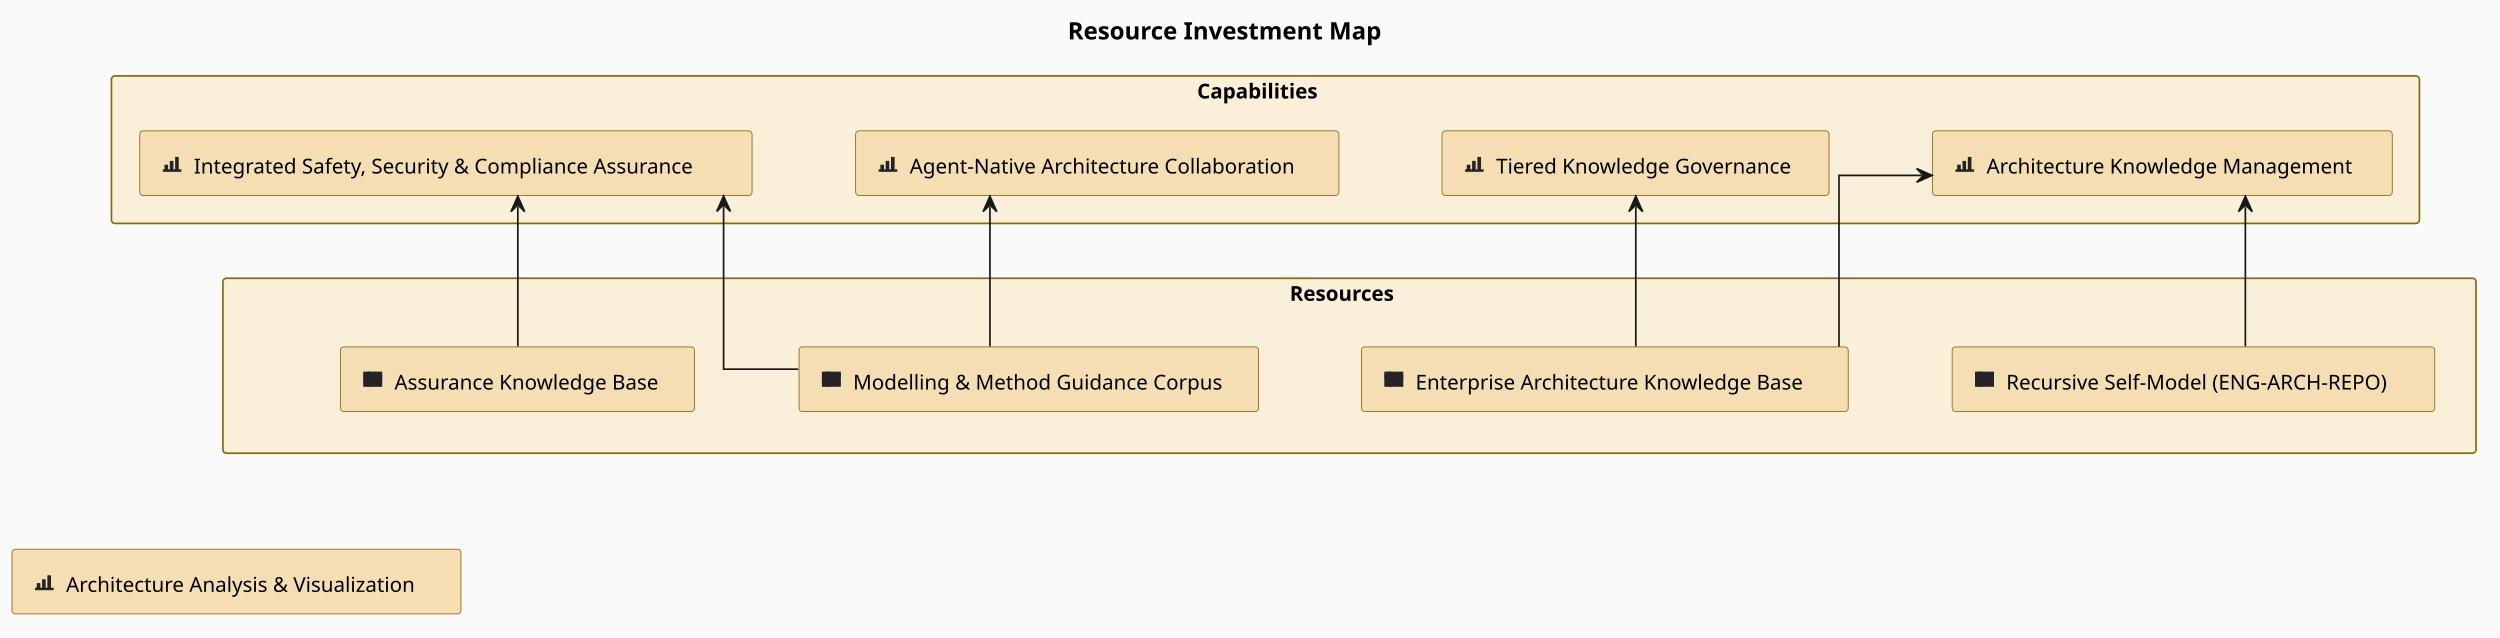
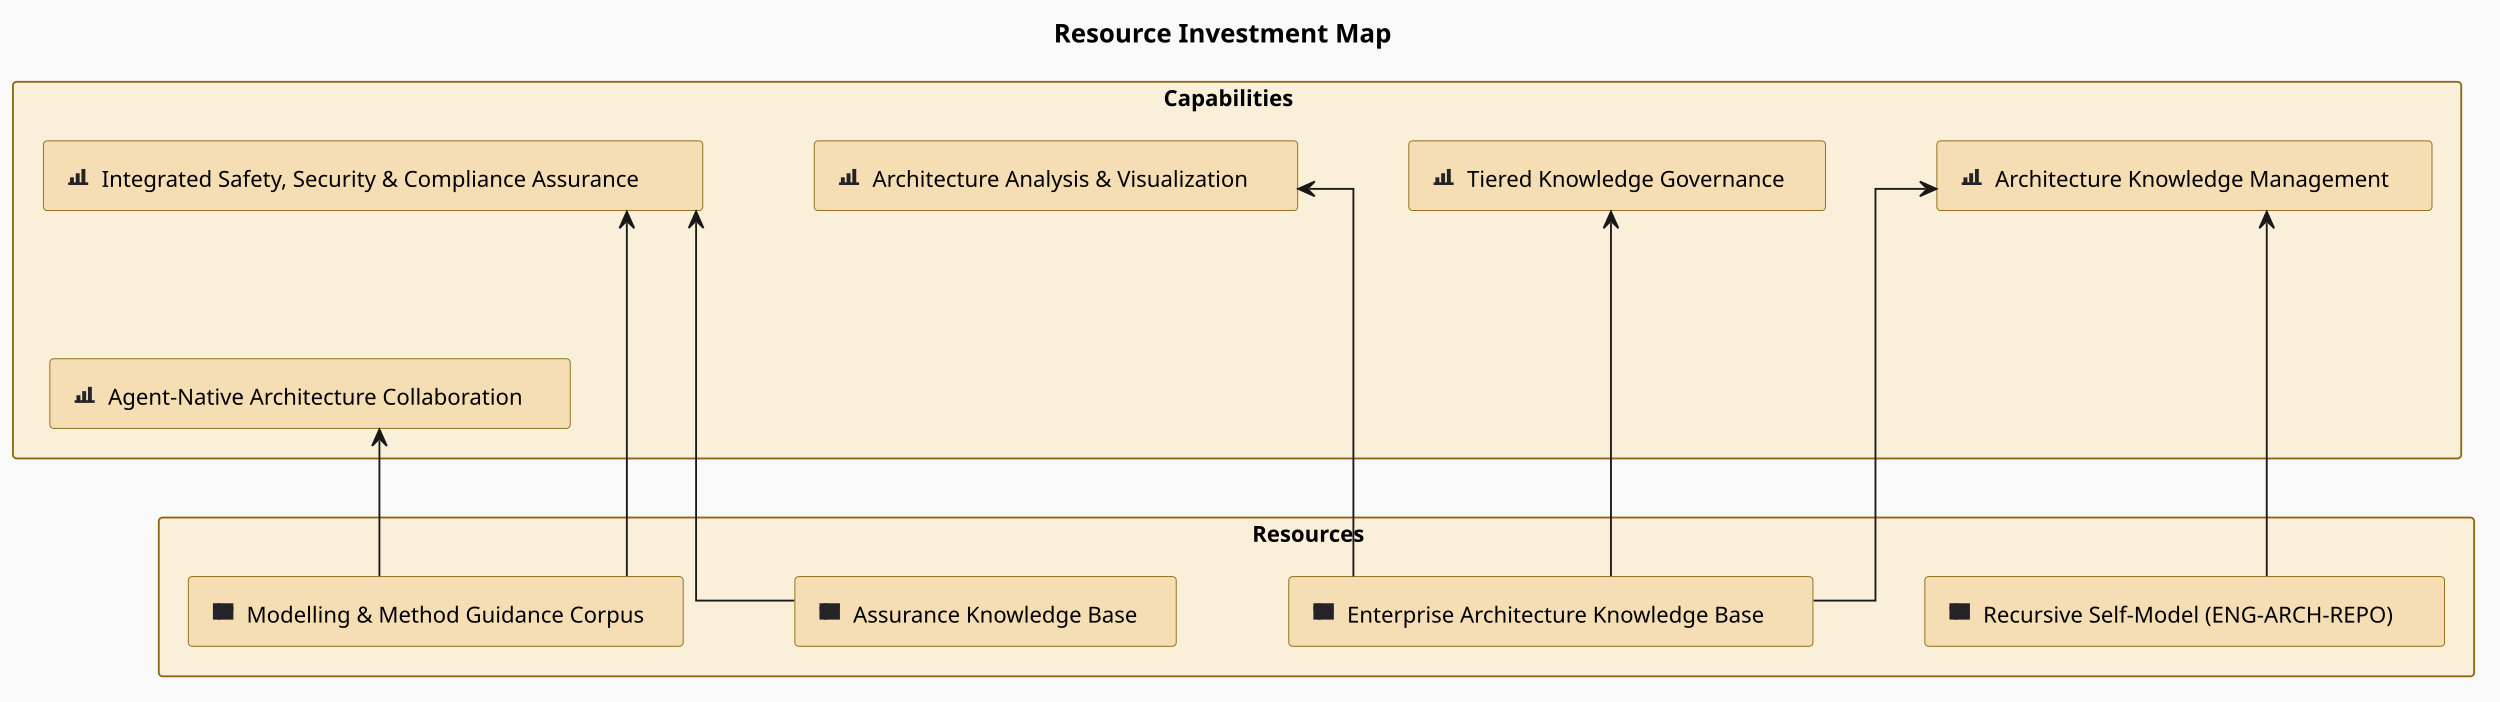
- <svg xmlns="http://www.w3.org/2000/svg" contentStyleType="text/css" data-diagram-type="DESCRIPTION" height="372px" preserveAspectRatio="none" style="width:1458px;height:372px;background:#FAFAFA;" version="1.1" viewBox="0 0 1458 372" width="1458px" zoomAndPan="magnify">
+ <svg xmlns="http://www.w3.org/2000/svg" contentStyleType="text/css" data-diagram-type="DESCRIPTION" height="380px" preserveAspectRatio="none" style="width:1354px;height:380px;background:#FAFAFA;" version="1.1" viewBox="0 0 1354 380" width="1354px" zoomAndPan="magnify">
  <defs />
  <g>
-     <rect fill="#FAFAFA" height="372" style="stroke:none;stroke-width:1;" width="1458" x="0" y="0" />
+     <rect fill="#FAFAFA" height="380" style="stroke:none;stroke-width:1;" width="1354" x="0" y="0" />
    <g class="title" data-source-line="70">
-       <text fill="#000000" font-family="sans-serif" font-size="14" font-weight="700" lengthAdjust="spacing" textLength="205.605" x="622.698" y="22.995">Resource Investment Map</text>
+       <text fill="#000000" font-family="sans-serif" font-size="14" font-weight="700" lengthAdjust="spacing" textLength="205.605" x="570.698" y="22.995">Resource Investment Map</text>
    </g>
    <g class="cluster" data-qualified-name="GRPT_1" data-source-line="72" id="ent0002">
-       <rect fill="#FAF0D9" height="86" rx="2" ry="2" style="stroke:#8B6914;stroke-width:1;" width="1346" x="65" y="44.297" />
-       <text fill="#000000" font-family="sans-serif" font-size="12" font-weight="700" lengthAdjust="spacing" textLength="79.652" x="698.174" y="57.435">Capabilities</text>
+       <rect fill="#FAF0D9" height="204" rx="2" ry="2" style="stroke:#8B6914;stroke-width:1;" width="1326" x="7" y="44.297" />
+       <text fill="#000000" font-family="sans-serif" font-size="12" font-weight="700" lengthAdjust="spacing" textLength="79.652" x="630.174" y="57.435">Capabilities</text>
    </g>
-     <g class="cluster" data-qualified-name="GRPT_2" data-source-line="82" id="ent0010">
-       <rect fill="#FAF0D9" height="102" rx="2" ry="2" style="stroke:#8B6914;stroke-width:1;" width="1314" x="130" y="162.297" />
-       <text fill="#000000" font-family="sans-serif" font-size="12" font-weight="700" lengthAdjust="spacing" textLength="69.621" x="752.189" y="175.435">Resources</text>
+     <g class="cluster" data-qualified-name="GRPT_2" data-source-line="84" id="ent0012">
+       <rect fill="#FAF0D9" height="86" rx="2" ry="2" style="stroke:#8B6914;stroke-width:1;" width="1254" x="86" y="280.297" />
+       <text fill="#000000" font-family="sans-serif" font-size="12" font-weight="700" lengthAdjust="spacing" textLength="69.621" x="678.189" y="293.435">Resources</text>
    </g>
-     <g class="entity" data-qualified-name="GRPT_1.CAP_Eb_x83" data-source-line="73" id="ent0003">
-       <rect fill="#F5DEB3" height="37.723" rx="2" ry="2" style="stroke:#8B6914;stroke-width:0.5;" width="357.112" x="81.5" y="76.297" />
-       <path d="M94.934,98.758 L105.789,98.758 L105.789,100.198 L94.934,100.198" fill="#252327" />
-       <path d="M95.931,96.045 L98.035,96.045 L98.035,99.478 L95.931,99.478" fill="#252327" />
-       <path d="M99.032,93.829 L101.137,93.829 L101.137,99.478 L99.032,99.478" fill="#252327" />
-       <path d="M102.134,91.503 L104.239,91.503 L104.239,99.478 L102.134,99.478" fill="#252327" />
-       <text fill="#000000" font-family="sans-serif" font-size="12" lengthAdjust="spacing" textLength="315.574" x="113.037" y="101.19">Integrated Safety, Security &amp; Compliance Assurance</text>
+     <g class="entity" data-qualified-name="GRPT_1.CAP_0kQIHh" data-source-line="73" id="ent0003">
+       <rect fill="#F5DEB3" height="37.723" rx="2" ry="2" style="stroke:#8B6914;stroke-width:0.5;" width="261.832" x="441" y="76.297" />
+       <path d="M454.434,98.758 L465.289,98.758 L465.289,100.198 L454.434,100.198" fill="#252327" />
+       <path d="M455.431,96.045 L457.535,96.045 L457.535,99.478 L455.431,99.478" fill="#252327" />
+       <path d="M458.532,93.829 L460.637,93.829 L460.637,99.478 L458.532,99.478" fill="#252327" />
+       <path d="M461.634,91.503 L463.738,91.503 L463.738,99.478 L461.634,99.478" fill="#252327" />
+       <text fill="#000000" font-family="sans-serif" font-size="12" lengthAdjust="spacing" textLength="220.295" x="472.538" y="101.19">Architecture Analysis &amp; Visualization</text>
    </g>
-     <g class="entity" data-qualified-name="GRPT_1.CAP_db4AQh" data-source-line="74" id="ent0004">
-       <rect fill="#F5DEB3" height="37.723" rx="2" ry="2" style="stroke:#8B6914;stroke-width:0.5;" width="281.836" x="499" y="76.297" />
-       <path d="M512.434,98.758 L523.289,98.758 L523.289,100.198 L512.434,100.198" fill="#252327" />
-       <path d="M513.431,96.045 L515.535,96.045 L515.535,99.478 L513.431,99.478" fill="#252327" />
-       <path d="M516.532,93.829 L518.637,93.829 L518.637,99.478 L516.532,99.478" fill="#252327" />
-       <path d="M519.634,91.503 L521.739,91.503 L521.739,99.478 L519.634,99.478" fill="#252327" />
-       <text fill="#000000" font-family="sans-serif" font-size="12" lengthAdjust="spacing" textLength="240.299" x="530.538" y="101.19">Agent-Native Architecture Collaboration</text>
+     <g class="entity" data-qualified-name="GRPT_1.CAP_FMvdNM" data-source-line="74" id="ent0004">
+       <rect fill="#F5DEB3" height="37.723" rx="2" ry="2" style="stroke:#8B6914;stroke-width:0.5;" width="225.715" x="763" y="76.297" />
+       <path d="M776.434,98.758 L787.289,98.758 L787.289,100.198 L776.434,100.198" fill="#252327" />
+       <path d="M777.431,96.045 L779.535,96.045 L779.535,99.478 L777.431,99.478" fill="#252327" />
+       <path d="M780.532,93.829 L782.637,93.829 L782.637,99.478 L780.532,99.478" fill="#252327" />
+       <path d="M783.634,91.503 L785.739,91.503 L785.739,99.478 L783.634,99.478" fill="#252327" />
+       <text fill="#000000" font-family="sans-serif" font-size="12" lengthAdjust="spacing" textLength="184.178" x="794.538" y="101.19">Tiered Knowledge Governance</text>
    </g>
-     <g class="entity" data-qualified-name="GRPT_1.CAP_FMvdNM" data-source-line="75" id="ent0005">
-       <rect fill="#F5DEB3" height="37.723" rx="2" ry="2" style="stroke:#8B6914;stroke-width:0.5;" width="225.715" x="841" y="76.297" />
-       <path d="M854.434,98.758 L865.289,98.758 L865.289,100.198 L854.434,100.198" fill="#252327" />
-       <path d="M855.431,96.045 L857.535,96.045 L857.535,99.478 L855.431,99.478" fill="#252327" />
-       <path d="M858.532,93.829 L860.637,93.829 L860.637,99.478 L858.532,99.478" fill="#252327" />
-       <path d="M861.634,91.503 L863.739,91.503 L863.739,99.478 L861.634,99.478" fill="#252327" />
-       <text fill="#000000" font-family="sans-serif" font-size="12" lengthAdjust="spacing" textLength="184.178" x="872.538" y="101.19">Tiered Knowledge Governance</text>
+     <g class="entity" data-qualified-name="GRPT_1.CAP_pLMHKe" data-source-line="75" id="ent0005">
+       <rect fill="#F5DEB3" height="37.723" rx="2" ry="2" style="stroke:#8B6914;stroke-width:0.5;" width="268.172" x="1049" y="76.297" />
+       <path d="M1062.434,98.758 L1073.289,98.758 L1073.289,100.198 L1062.434,100.198" fill="#252327" />
+       <path d="M1063.431,96.045 L1065.535,96.045 L1065.535,99.478 L1063.431,99.478" fill="#252327" />
+       <path d="M1066.532,93.829 L1068.637,93.829 L1068.637,99.478 L1066.532,99.478" fill="#252327" />
+       <path d="M1069.634,91.503 L1071.738,91.503 L1071.738,99.478 L1069.634,99.478" fill="#252327" />
+       <text fill="#000000" font-family="sans-serif" font-size="12" lengthAdjust="spacing" textLength="226.635" x="1080.537" y="101.19">Architecture Knowledge Management</text>
    </g>
-     <g class="entity" data-qualified-name="GRPT_1.CAP_pLMHKe" data-source-line="76" id="ent0006">
-       <rect fill="#F5DEB3" height="37.723" rx="2" ry="2" style="stroke:#8B6914;stroke-width:0.5;" width="268.172" x="1127" y="76.297" />
-       <path d="M1140.434,98.758 L1151.289,98.758 L1151.289,100.198 L1140.434,100.198" fill="#252327" />
-       <path d="M1141.431,96.045 L1143.535,96.045 L1143.535,99.478 L1141.431,99.478" fill="#252327" />
-       <path d="M1144.532,93.829 L1146.637,93.829 L1146.637,99.478 L1144.532,99.478" fill="#252327" />
-       <path d="M1147.634,91.503 L1149.738,91.503 L1149.738,99.478 L1147.634,99.478" fill="#252327" />
-       <text fill="#000000" font-family="sans-serif" font-size="12" lengthAdjust="spacing" textLength="226.635" x="1158.537" y="101.19">Architecture Knowledge Management</text>
+     <g class="entity" data-qualified-name="GRPT_1.CAP_Eb_x83" data-source-line="76" id="ent0006">
+       <rect fill="#F5DEB3" height="37.723" rx="2" ry="2" style="stroke:#8B6914;stroke-width:0.5;" width="357.112" x="23.5" y="76.297" />
+       <path d="M36.934,98.758 L47.789,98.758 L47.789,100.198 L36.934,100.198" fill="#252327" />
+       <path d="M37.931,96.045 L40.035,96.045 L40.035,99.478 L37.931,99.478" fill="#252327" />
+       <path d="M41.032,93.829 L43.137,93.829 L43.137,99.478 L41.032,99.478" fill="#252327" />
+       <path d="M44.134,91.503 L46.239,91.503 L46.239,99.478 L44.134,99.478" fill="#252327" />
+       <text fill="#000000" font-family="sans-serif" font-size="12" lengthAdjust="spacing" textLength="315.574" x="55.038" y="101.19">Integrated Safety, Security &amp; Compliance Assurance</text>
    </g>
-     <g class="entity" data-qualified-name="GRPT_2.RES_0mpHI_" data-source-line="83" id="ent0011">
-       <rect fill="#F5DEB3" height="37.723" rx="2" ry="2" style="stroke:#8B6914;stroke-width:0.5;" width="206.543" x="198.5" y="202.297" />
-       <path d="M211.823,216.728 L222.9,216.728 L222.9,225.589 L211.823,225.589" fill="#252327" style="stroke:none;stroke-width:0.5;" />
-       <path d="M211.823,218.777 L222.9,218.777 L222.9,220.217 L211.823,220.217" fill="#252327" />
-       <path d="M214.426,216.728 L214.426,225.589 L215.866,225.589 L215.866,216.728" fill="#252327" />
-       <text fill="#000000" font-family="sans-serif" font-size="12" lengthAdjust="spacing" textLength="165.006" x="230.037" y="227.19">Assurance Knowledge Base</text>
-     </g>
-     <g class="entity" data-qualified-name="GRPT_2.RES_H7YRYJ" data-source-line="84" id="ent0012">
-       <rect fill="#F5DEB3" height="37.723" rx="2" ry="2" style="stroke:#8B6914;stroke-width:0.5;" width="268.002" x="466" y="202.297" />
-       <path d="M479.323,216.728 L490.4,216.728 L490.4,225.589 L479.323,225.589" fill="#252327" style="stroke:none;stroke-width:0.5;" />
-       <path d="M479.323,218.777 L490.4,218.777 L490.4,220.217 L479.323,220.217" fill="#252327" />
-       <path d="M481.926,216.728 L481.926,225.589 L483.366,225.589 L483.366,216.728" fill="#252327" />
-       <text fill="#000000" font-family="sans-serif" font-size="12" lengthAdjust="spacing" textLength="226.465" x="497.538" y="227.19">Modelling &amp; Method Guidance Corpus</text>
+     <g class="entity" data-qualified-name="GRPT_1.CAP_db4AQh" data-source-line="77" id="ent0007">
+       <rect fill="#F5DEB3" height="37.723" rx="2" ry="2" style="stroke:#8B6914;stroke-width:0.5;" width="281.836" x="27" y="194.297" />
+       <path d="M40.434,216.758 L51.289,216.758 L51.289,218.198 L40.434,218.198" fill="#252327" />
+       <path d="M41.431,214.045 L43.535,214.045 L43.535,217.478 L41.431,217.478" fill="#252327" />
+       <path d="M44.532,211.829 L46.637,211.829 L46.637,217.478 L44.532,217.478" fill="#252327" />
+       <path d="M47.634,209.503 L49.739,209.503 L49.739,217.478 L47.634,217.478" fill="#252327" />
+       <text fill="#000000" font-family="sans-serif" font-size="12" lengthAdjust="spacing" textLength="240.299" x="58.538" y="219.19">Agent-Native Architecture Collaboration</text>
    </g>
    <g class="entity" data-qualified-name="GRPT_2.RES_JnWnY1" data-source-line="85" id="ent0013">
-       <rect fill="#F5DEB3" height="37.723" rx="2" ry="2" style="stroke:#8B6914;stroke-width:0.5;" width="281.444" x="1138.5" y="202.297" />
-       <path d="M1151.823,216.728 L1162.9,216.728 L1162.9,225.589 L1151.823,225.589" fill="#252327" style="stroke:none;stroke-width:0.5;" />
-       <path d="M1151.823,218.777 L1162.9,218.777 L1162.9,220.217 L1151.823,220.217" fill="#252327" />
-       <path d="M1154.426,216.728 L1154.426,225.589 L1155.866,225.589 L1155.866,216.728" fill="#252327" />
-       <text fill="#000000" font-family="sans-serif" font-size="12" lengthAdjust="spacing" textLength="239.906" x="1170.037" y="227.19">Recursive Self-Model (ENG-ARCH-REPO)</text>
+       <rect fill="#F5DEB3" height="37.723" rx="2" ry="2" style="stroke:#8B6914;stroke-width:0.5;" width="281.444" x="1042.5" y="312.297" />
+       <path d="M1055.823,326.728 L1066.9,326.728 L1066.9,335.589 L1055.823,335.589" fill="#252327" style="stroke:none;stroke-width:0.5;" />
+       <path d="M1055.823,328.777 L1066.9,328.777 L1066.9,330.217 L1055.823,330.217" fill="#252327" />
+       <path d="M1058.426,326.728 L1058.426,335.589 L1059.866,335.589 L1059.866,326.728" fill="#252327" />
+       <text fill="#000000" font-family="sans-serif" font-size="12" lengthAdjust="spacing" textLength="239.906" x="1074.037" y="337.19">Recursive Self-Model (ENG-ARCH-REPO)</text>
    </g>
    <g class="entity" data-qualified-name="GRPT_2.RES_dz41en" data-source-line="86" id="ent0014">
-       <rect fill="#F5DEB3" height="37.723" rx="2" ry="2" style="stroke:#8B6914;stroke-width:0.5;" width="283.887" x="794" y="202.297" />
-       <path d="M807.323,216.728 L818.4,216.728 L818.4,225.589 L807.323,225.589" fill="#252327" style="stroke:none;stroke-width:0.5;" />
-       <path d="M807.323,218.777 L818.4,218.777 L818.4,220.217 L807.323,220.217" fill="#252327" />
-       <path d="M809.926,216.728 L809.926,225.589 L811.366,225.589 L811.366,216.728" fill="#252327" />
-       <text fill="#000000" font-family="sans-serif" font-size="12" lengthAdjust="spacing" textLength="242.35" x="825.538" y="227.19">Enterprise Architecture Knowledge Base</text>
+       <rect fill="#F5DEB3" height="37.723" rx="2" ry="2" style="stroke:#8B6914;stroke-width:0.5;" width="283.887" x="698" y="312.297" />
+       <path d="M711.323,326.728 L722.4,326.728 L722.4,335.589 L711.323,335.589" fill="#252327" style="stroke:none;stroke-width:0.5;" />
+       <path d="M711.323,328.777 L722.4,328.777 L722.4,330.217 L711.323,330.217" fill="#252327" />
+       <path d="M713.926,326.728 L713.926,335.589 L715.366,335.589 L715.366,326.728" fill="#252327" />
+       <text fill="#000000" font-family="sans-serif" font-size="12" lengthAdjust="spacing" textLength="242.35" x="729.538" y="337.19">Enterprise Architecture Knowledge Base</text>
    </g>
-     <g class="entity" data-qualified-name="CAP_0kQIHh" data-source-line="92" id="ent0018">
-       <rect fill="#F5DEB3" height="37.723" rx="2" ry="2" style="stroke:#8B6914;stroke-width:0.5;" width="261.832" x="7" y="320.297" />
-       <path d="M20.434,342.758 L31.289,342.758 L31.289,344.198 L20.434,344.198" fill="#252327" />
-       <path d="M21.431,340.045 L23.535,340.045 L23.535,343.478 L21.431,343.478" fill="#252327" />
-       <path d="M24.532,337.829 L26.637,337.829 L26.637,343.478 L24.532,343.478" fill="#252327" />
-       <path d="M27.634,335.503 L29.738,335.503 L29.738,343.478 L27.634,343.478" fill="#252327" />
-       <text fill="#000000" font-family="sans-serif" font-size="12" lengthAdjust="spacing" textLength="220.295" x="38.538" y="345.19">Architecture Analysis &amp; Visualization</text>
+     <g class="entity" data-qualified-name="GRPT_2.RES_0mpHI_" data-source-line="87" id="ent0015">
+       <rect fill="#F5DEB3" height="37.723" rx="2" ry="2" style="stroke:#8B6914;stroke-width:0.5;" width="206.543" x="430.5" y="312.297" />
+       <path d="M443.823,326.728 L454.9,326.728 L454.9,335.589 L443.823,335.589" fill="#252327" style="stroke:none;stroke-width:0.5;" />
+       <path d="M443.823,328.777 L454.9,328.777 L454.9,330.217 L443.823,330.217" fill="#252327" />
+       <path d="M446.426,326.728 L446.426,335.589 L447.866,335.589 L447.866,326.728" fill="#252327" />
+       <text fill="#000000" font-family="sans-serif" font-size="12" lengthAdjust="spacing" textLength="165.006" x="462.038" y="337.19">Assurance Knowledge Base</text>
    </g>
-     <g class="link" data-entity-1="ent0006" data-entity-2="ent0013" data-link-type="dependency" data-source-line="96" id="lnk21">
-       <path d="M1309.5,120.437 C1309.5,144.117 1309.5,178.217 1309.5,201.977" fill="none" id="CAP_pLMHKe-backto-RES_JnWnY1" style="stroke:#181818;stroke-width:1;" />
-       <polygon fill="#181818" points="1309.5,114.437,1305.5,123.437,1309.5,119.437,1313.5,123.437,1309.5,114.437" style="stroke:#181818;stroke-width:1;" />
+     <g class="entity" data-qualified-name="GRPT_2.RES_H7YRYJ" data-source-line="88" id="ent0016">
+       <rect fill="#F5DEB3" height="37.723" rx="2" ry="2" style="stroke:#8B6914;stroke-width:0.5;" width="268.002" x="102" y="312.297" />
+       <path d="M115.323,326.728 L126.4,326.728 L126.4,335.589 L115.323,335.589" fill="#252327" style="stroke:none;stroke-width:0.5;" />
+       <path d="M115.323,328.777 L126.4,328.777 L126.4,330.217 L115.323,330.217" fill="#252327" />
+       <path d="M117.926,326.728 L117.926,335.589 L119.366,335.589 L119.366,326.728" fill="#252327" />
+       <text fill="#000000" font-family="sans-serif" font-size="12" lengthAdjust="spacing" textLength="226.465" x="133.537" y="337.19">Modelling &amp; Method Guidance Corpus</text>
    </g>
-     <g class="link" data-entity-1="ent0006" data-entity-2="ent0014" data-link-type="dependency" data-source-line="97" id="lnk23">
-       <path d="M1120.77,102.297 C1090.19,102.297 1072.5,102.297 1072.5,102.297 C1072.5,102.297 1072.5,168.537 1072.5,202.177" fill="none" id="CAP_pLMHKe-backto-RES_dz41en" style="stroke:#181818;stroke-width:1;" />
-       <polygon fill="#181818" points="1126.77,102.297,1117.77,98.297,1121.77,102.297,1117.77,106.297,1126.77,102.297" style="stroke:#181818;stroke-width:1;" />
+     <g class="link" data-entity-1="ent0005" data-entity-2="ent0013" data-link-type="dependency" data-source-line="95" id="lnk21">
+       <path d="M1227.67,120.607 C1227.67,164.977 1227.67,267.747 1227.67,312.047" fill="none" id="CAP_pLMHKe-backto-RES_JnWnY1" style="stroke:#181818;stroke-width:1;" />
+       <polygon fill="#181818" points="1227.67,114.607,1223.67,123.607,1227.67,119.607,1231.67,123.607,1227.67,114.607" style="stroke:#181818;stroke-width:1;" />
    </g>
-     <g class="link" data-entity-1="ent0004" data-entity-2="ent0012" data-link-type="dependency" data-source-line="98" id="lnk25">
-       <path d="M577.33,120.437 C577.33,144.117 577.33,178.217 577.33,201.977" fill="none" id="CAP_db4AQh-backto-RES_H7YRYJ" style="stroke:#181818;stroke-width:1;" />
-       <polygon fill="#181818" points="577.33,114.437,573.33,123.437,577.33,119.437,581.33,123.437,577.33,114.437" style="stroke:#181818;stroke-width:1;" />
+     <g class="link" data-entity-1="ent0005" data-entity-2="ent0014" data-link-type="dependency" data-source-line="96" id="lnk23">
+       <path d="M1042.79,102.297 C1023.35,102.297 1015.75,102.297 1015.75,102.297 C1015.75,102.297 1015.75,325.297 1015.75,325.297 C1015.75,325.297 1002.04,325.297 982.28,325.297" fill="none" id="CAP_pLMHKe-backto-RES_dz41en" style="stroke:#181818;stroke-width:1;" />
+       <polygon fill="#181818" points="1048.79,102.297,1039.79,98.297,1043.79,102.297,1039.79,106.297,1048.79,102.297" style="stroke:#181818;stroke-width:1;" />
    </g>
-     <g class="link" data-entity-1="ent0005" data-entity-2="ent0014" data-link-type="dependency" data-source-line="99" id="lnk27">
-       <path d="M954,120.437 C954,144.117 954,178.217 954,201.977" fill="none" id="CAP_FMvdNM-backto-RES_dz41en" style="stroke:#181818;stroke-width:1;" />
-       <polygon fill="#181818" points="954,114.437,950,123.437,954,119.437,958,123.437,954,114.437" style="stroke:#181818;stroke-width:1;" />
+     <g class="link" data-entity-1="ent0007" data-entity-2="ent0016" data-link-type="dependency" data-source-line="97" id="lnk25">
+       <path d="M205.5,238.517 C205.5,260.457 205.5,290.147 205.5,312.087" fill="none" id="CAP_db4AQh-backto-RES_H7YRYJ" style="stroke:#181818;stroke-width:1;" />
+       <polygon fill="#181818" points="205.5,232.517,201.5,241.517,205.5,237.517,209.5,241.517,205.5,232.517" style="stroke:#181818;stroke-width:1;" />
    </g>
-     <g class="link" data-entity-1="ent0003" data-entity-2="ent0011" data-link-type="dependency" data-source-line="100" id="lnk29">
-       <path d="M302,120.437 C302,144.117 302,178.217 302,201.977" fill="none" id="CAP_Eb_x83-backto-RES_0mpHI_" style="stroke:#181818;stroke-width:1;" />
-       <polygon fill="#181818" points="302,114.437,298,123.437,302,119.437,306,123.437,302,114.437" style="stroke:#181818;stroke-width:1;" />
+     <g class="link" data-entity-1="ent0004" data-entity-2="ent0014" data-link-type="dependency" data-source-line="98" id="lnk27">
+       <path d="M872.5,120.607 C872.5,164.977 872.5,267.747 872.5,312.047" fill="none" id="CAP_FMvdNM-backto-RES_dz41en" style="stroke:#181818;stroke-width:1;" />
+       <polygon fill="#181818" points="872.5,114.607,868.5,123.607,872.5,119.607,876.5,123.607,872.5,114.607" style="stroke:#181818;stroke-width:1;" />
    </g>
-     <g class="link" data-entity-1="ent0003" data-entity-2="ent0012" data-link-type="dependency" data-source-line="101" id="lnk31">
-       <path d="M422,120.307 C422,154.147 422,215.297 422,215.297 C422,215.297 440.49,215.297 465.54,215.297" fill="none" id="CAP_Eb_x83-backto-RES_H7YRYJ" style="stroke:#181818;stroke-width:1;" />
-       <polygon fill="#181818" points="422,114.307,418,123.307,422,119.307,426,123.307,422,114.307" style="stroke:#181818;stroke-width:1;" />
+     <g class="link" data-entity-1="ent0006" data-entity-2="ent0015" data-link-type="dependency" data-source-line="99" id="lnk29">
+       <path d="M377,120.507 C377,175.787 377,325.297 377,325.297 C377,325.297 400.96,325.297 430.15,325.297" fill="none" id="CAP_Eb_x83-backto-RES_0mpHI_" style="stroke:#181818;stroke-width:1;" />
+       <polygon fill="#181818" points="377,114.507,373,123.507,377,119.507,381,123.507,377,114.507" style="stroke:#181818;stroke-width:1;" />
+     </g>
+     <g class="link" data-entity-1="ent0006" data-entity-2="ent0016" data-link-type="dependency" data-source-line="100" id="lnk31">
+       <path d="M339.5,120.607 C339.5,164.977 339.5,267.747 339.5,312.047" fill="none" id="CAP_Eb_x83-backto-RES_H7YRYJ" style="stroke:#181818;stroke-width:1;" />
+       <polygon fill="#181818" points="339.5,114.607,335.5,123.607,339.5,119.607,343.5,123.607,339.5,114.607" style="stroke:#181818;stroke-width:1;" />
+     </g>
+     <g class="link" data-entity-1="ent0003" data-entity-2="ent0014" data-link-type="dependency" data-source-line="101" id="lnk33">
+       <path d="M709.09,102.297 C726.79,102.297 733,102.297 733,102.297 C733,102.297 733,257.127 733,312.167" fill="none" id="CAP_0kQIHh-backto-RES_dz41en" style="stroke:#181818;stroke-width:1;" />
+       <polygon fill="#181818" points="703.09,102.297,712.09,106.297,708.09,102.297,712.09,98.297,703.09,102.297" style="stroke:#181818;stroke-width:1;" />
    </g>
  </g>
</svg>
